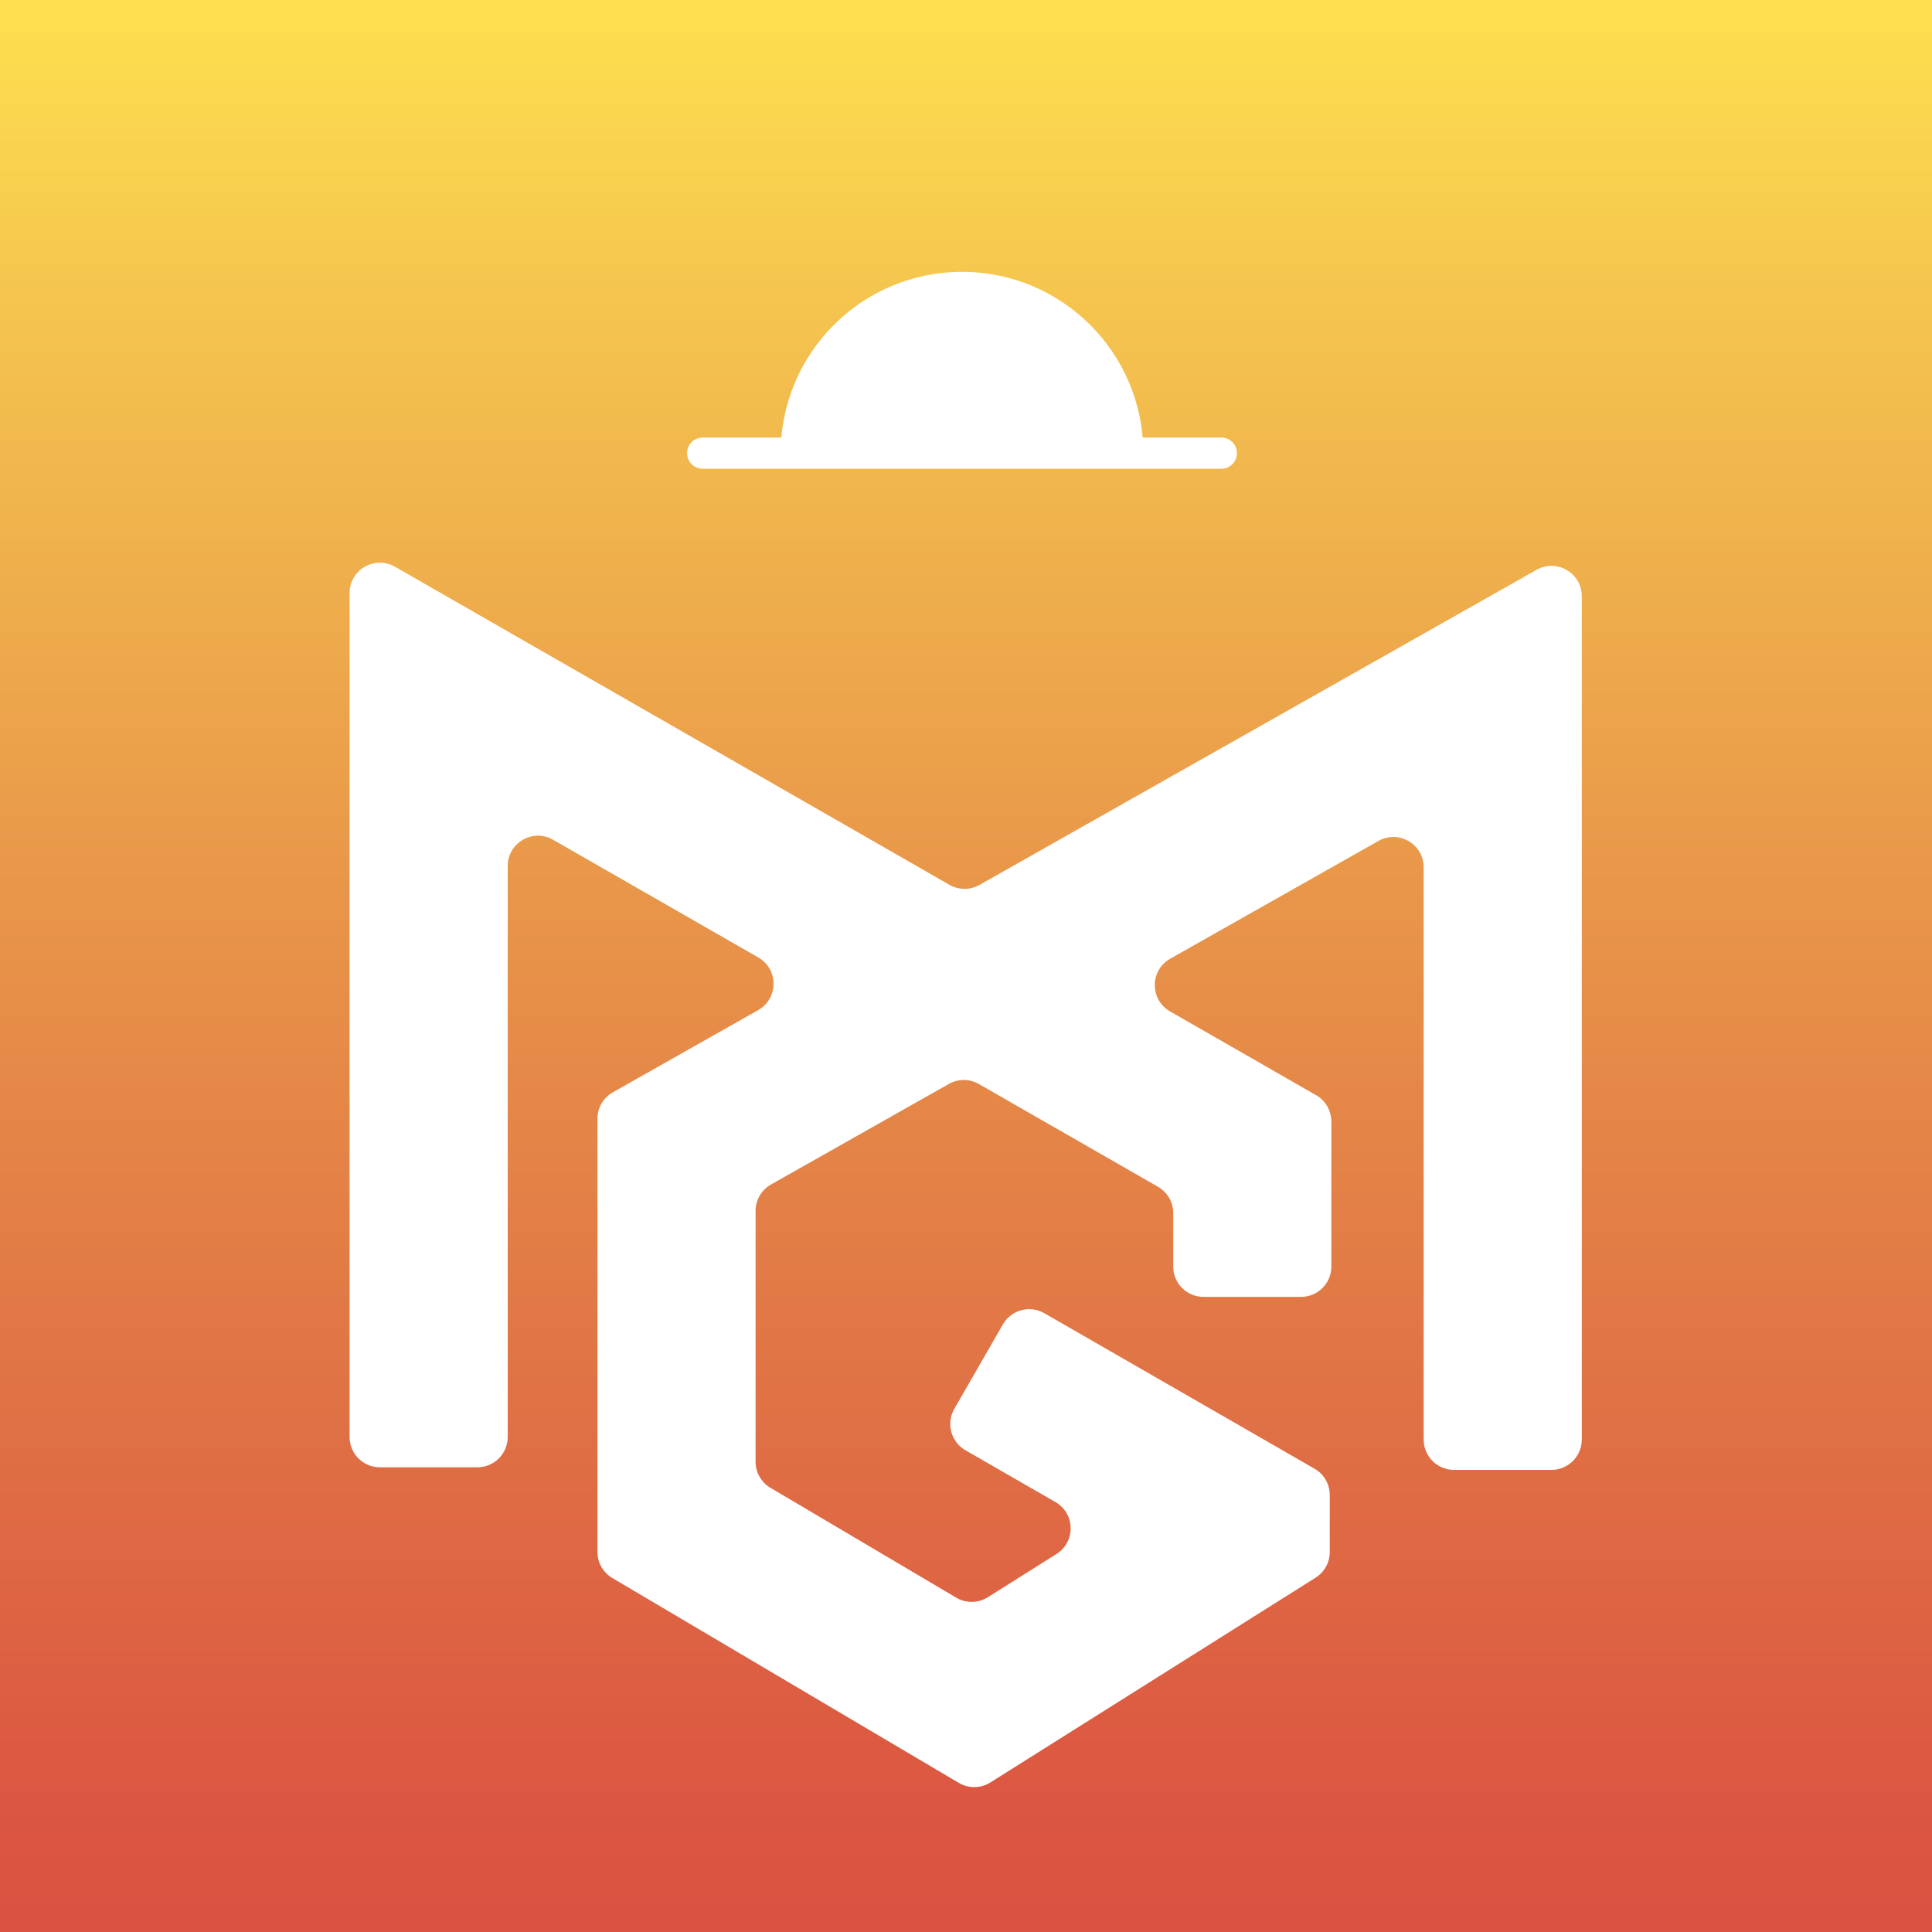
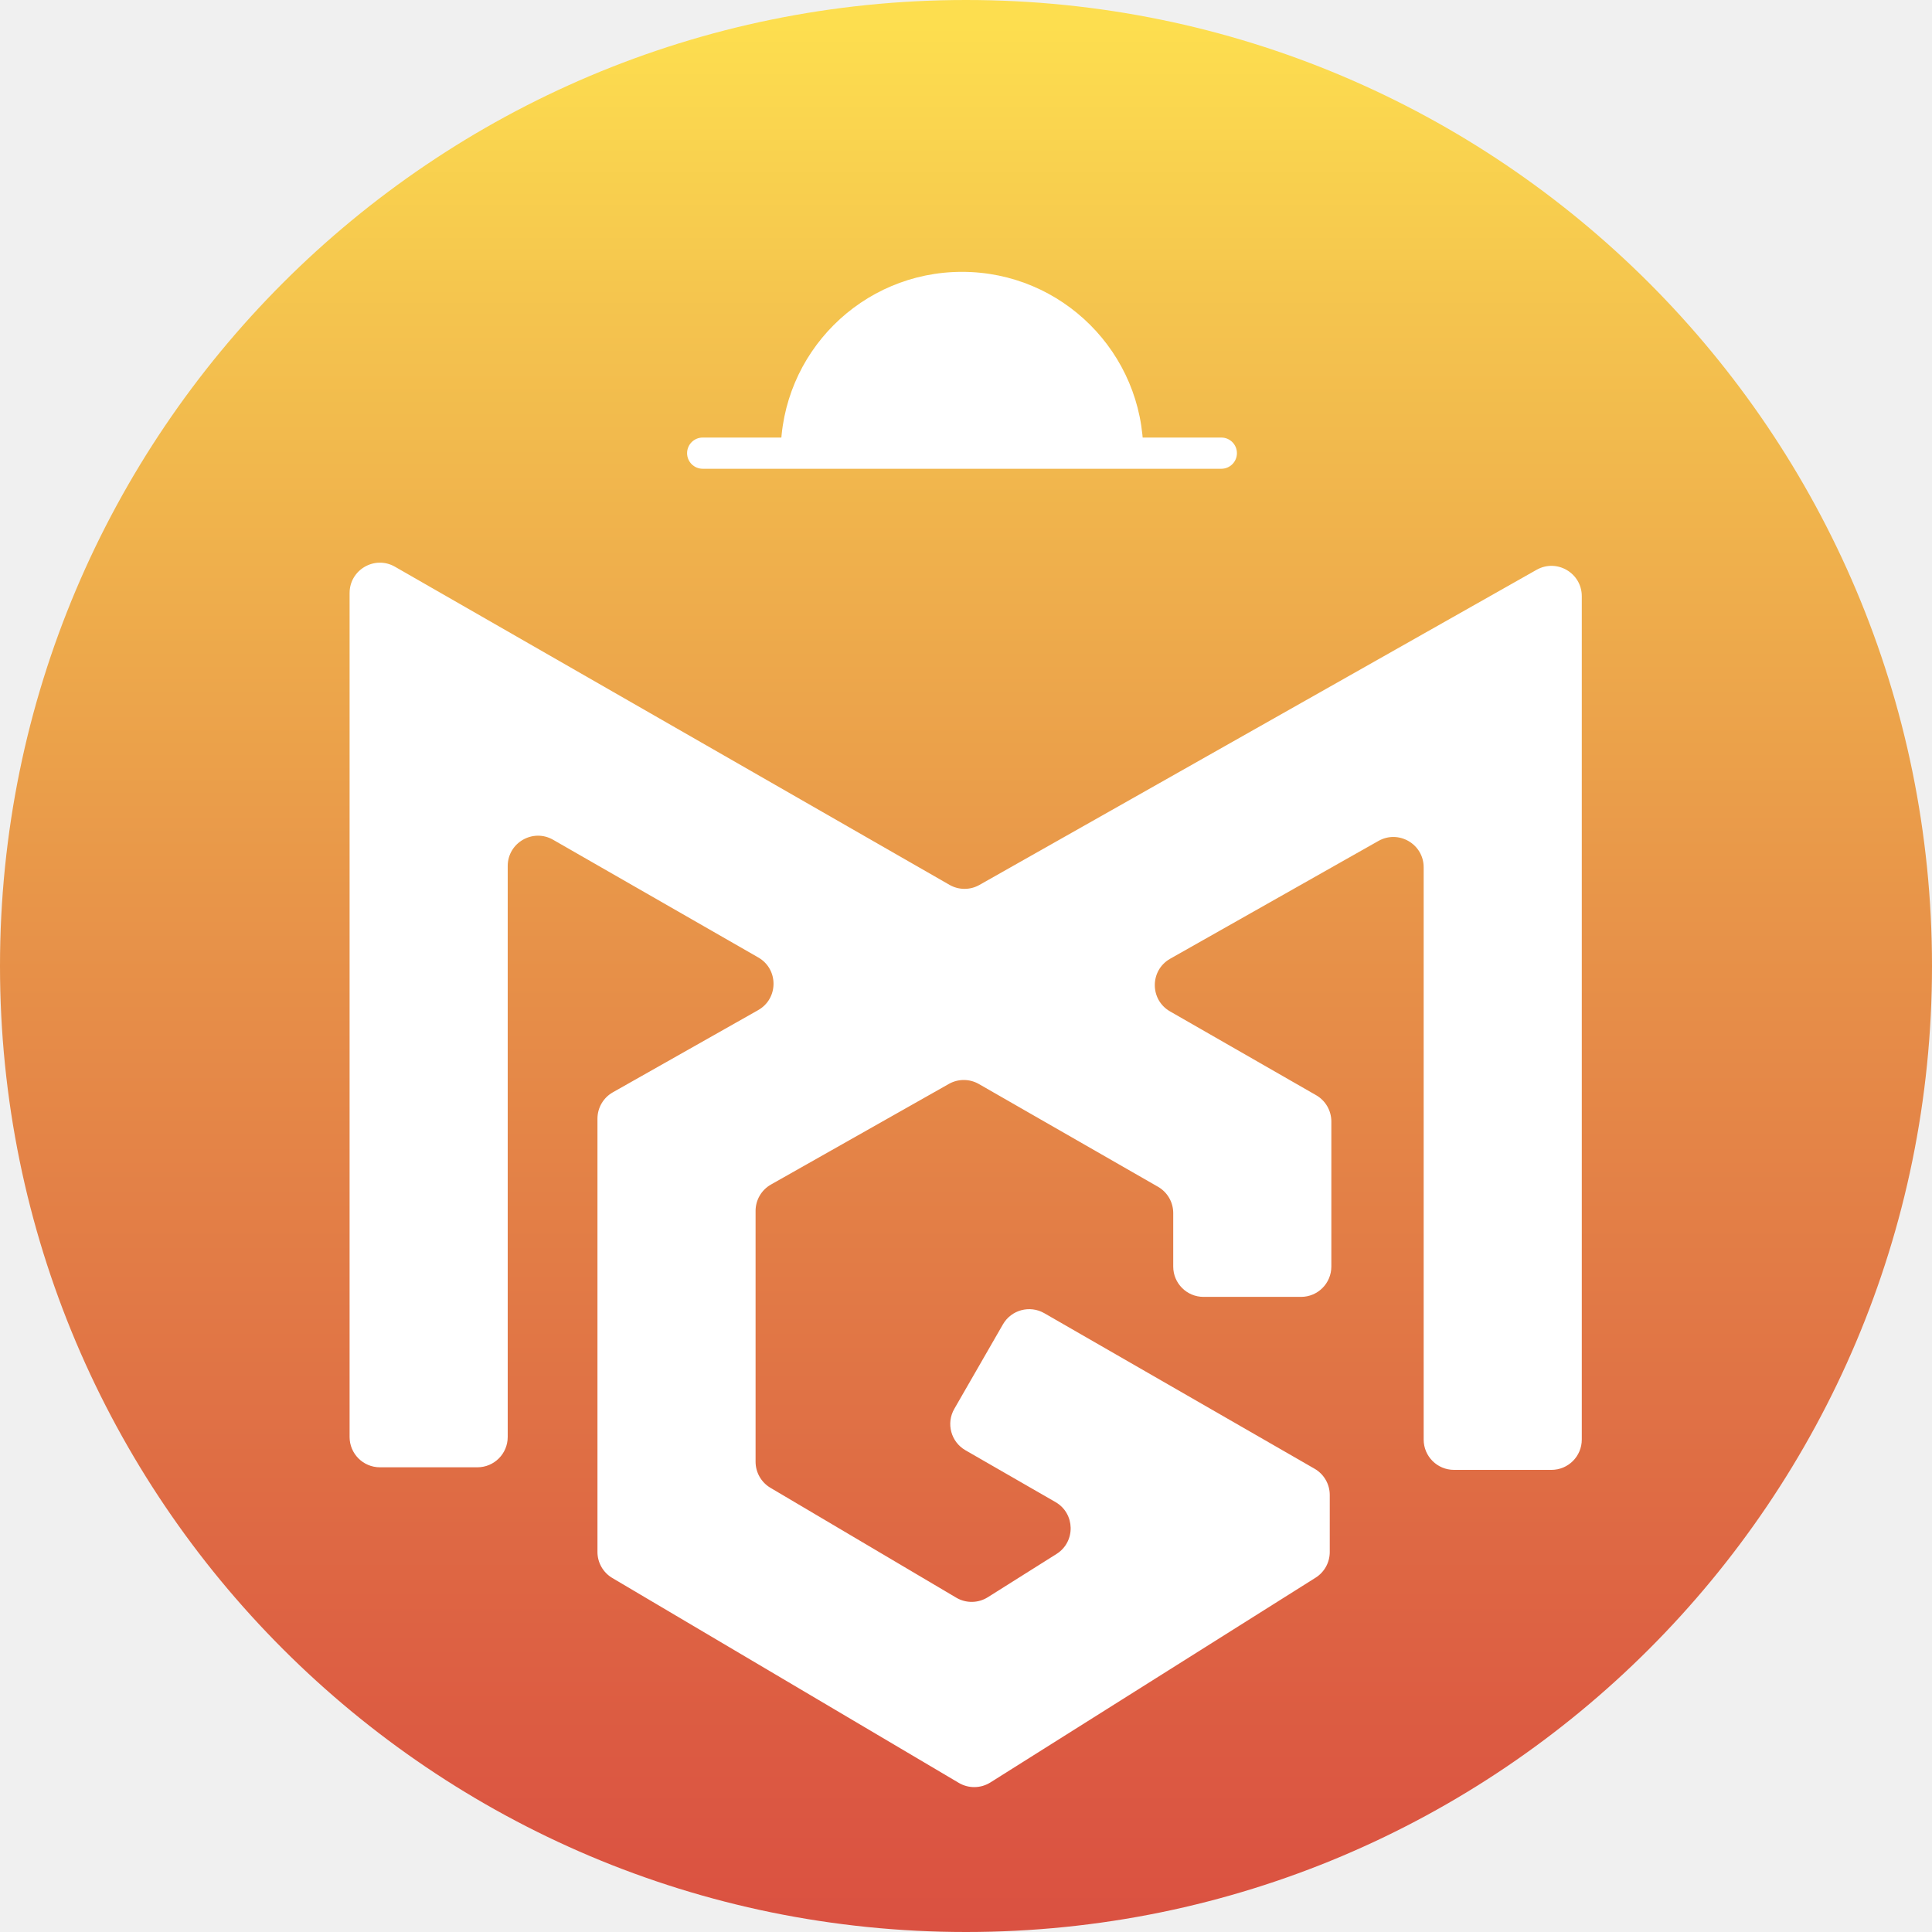
- <svg xmlns="http://www.w3.org/2000/svg" viewBox="0 0 500 500" style="enable-background:new 0 0 500 500" xml:space="preserve">
-   <linearGradient id="a" gradientUnits="userSpaceOnUse" x1="250.687" y1="131.735" x2="250.687" y2="-366.077" gradientTransform="matrix(1 0 0 -1 0 138.25)">
-     <stop offset="0" style="stop-color:#fdde4f" />
-     <stop offset=".153" style="stop-color:#f4c34e" />
-     <stop offset=".455" style="stop-color:#e89549" />
-     <stop offset=".706" style="stop-color:#e07345" />
-     <stop offset=".895" style="stop-color:#dc5a42" />
-     <stop offset="1" style="stop-color:#da5041" />
+ <svg xmlns="http://www.w3.org/2000/svg" viewBox="0 0 500 500">
+   <linearGradient id="a" x1="250.687" y1="6.515" x2="250.687" y2="504.327" gradientUnits="userSpaceOnUse">
+     <stop offset="0" stop-color="#fdde4f" />
+     <stop offset=".153" stop-color="#f4c34e" />
+     <stop offset=".455" stop-color="#e89549" />
+     <stop offset=".706" stop-color="#e07345" />
+     <stop offset=".895" stop-color="#dc5a42" />
+     <stop offset="1" stop-color="#da5041" />
  </linearGradient>
-   <path style="fill:url(#a)" d="M0 0h500v500H0z" />
-   <path style="fill:#fff" d="m245.727 228.997-143.506-82.326c-5.228-2.999-11.746.774-11.746 6.803v218.419a7.843 7.843 0 0 0 7.842 7.842h25.236a7.843 7.843 0 0 0 7.842-7.842V224.131c0-6.027 6.518-9.802 11.746-6.803l53.107 30.465c5.273 3.023 5.248 10.638-.042 13.629l-37.603 21.268a7.844 7.844 0 0 0-3.981 6.828v112.119a7.839 7.839 0 0 0 3.852 6.751l89.668 53.022a7.843 7.843 0 0 0 8.17-.114l84.166-52.993a7.844 7.844 0 0 0 3.663-6.637v-14.762a7.842 7.842 0 0 0-3.931-6.798l-69.942-40.249a7.844 7.844 0 0 0-10.71 2.887l-12.587 21.871a7.844 7.844 0 0 0 2.887 10.71l23.297 13.408c5.122 2.947 5.268 10.285.268 13.435l-17.778 11.193a7.847 7.847 0 0 1-8.172.114l-48.079-28.431a7.845 7.845 0 0 1-3.852-6.751v-64.905a7.845 7.845 0 0 1 3.981-6.828l46.043-26.042a7.845 7.845 0 0 1 7.763.022l46.36 26.595a7.843 7.843 0 0 1 3.941 6.803v13.852a7.841 7.841 0 0 0 7.842 7.842h25.236a7.843 7.843 0 0 0 7.842-7.842v-37.553a7.843 7.843 0 0 0-3.941-6.803l-37.806-21.687c-5.273-3.023-5.248-10.638.042-13.629l53.895-30.484c5.228-2.956 11.704.821 11.704 6.826v148.1a7.843 7.843 0 0 0 7.842 7.842h25.236a7.843 7.843 0 0 0 7.842-7.842V154.295c0-6.007-6.476-9.785-11.704-6.826l-144.18 81.55a7.816 7.816 0 0 1-7.753-.022z" />
-   <path style="fill:#fff" d="M248.968 70.355c-25.916 0-46.923 21.007-46.923 46.923h93.847c0-25.916-21.008-46.923-46.924-46.923z" />
-   <path style="fill:none" d="M316.078 117.278H181.856" />
-   <path style="fill:#fff" d="M316.078 121.316H181.856a4.038 4.038 0 0 1 0-8.076h134.222a4.038 4.038 0 0 1 0 8.076z" />
+   <path fill="url(#a)" fill-rule="evenodd" d="M500 250C500 111.929 388.071 0 250 0S0 111.929 0 250s111.929 250 250 250 250-111.929 250-250Z" />
+   <path fill="#fff" d="m245.727 228.997-143.506-82.326c-5.228-2.999-11.746.774-11.746 6.803v218.419a7.843 7.843 0 0 0 7.842 7.842h25.236a7.843 7.843 0 0 0 7.842-7.842V224.131c0-6.027 6.518-9.802 11.746-6.803l53.107 30.465c5.273 3.023 5.248 10.638-.042 13.629l-37.603 21.268a7.844 7.844 0 0 0-3.981 6.828v112.119a7.839 7.839 0 0 0 3.852 6.751l89.668 53.022a7.843 7.843 0 0 0 8.17-.114l84.166-52.993a7.844 7.844 0 0 0 3.663-6.637v-14.762a7.842 7.842 0 0 0-3.931-6.798l-69.942-40.249a7.844 7.844 0 0 0-10.71 2.887l-12.587 21.871a7.844 7.844 0 0 0 2.887 10.71l23.297 13.408c5.122 2.947 5.268 10.285.268 13.435l-17.778 11.193a7.847 7.847 0 0 1-8.172.114l-48.079-28.431a7.845 7.845 0 0 1-3.852-6.751v-64.905a7.845 7.845 0 0 1 3.981-6.828l46.043-26.042a7.845 7.845 0 0 1 7.763.022l46.36 26.595a7.843 7.843 0 0 1 3.941 6.803v13.852a7.841 7.841 0 0 0 7.842 7.842h25.236a7.843 7.843 0 0 0 7.842-7.842v-37.553a7.843 7.843 0 0 0-3.941-6.803l-37.806-21.687c-5.273-3.023-5.248-10.638.042-13.629l53.895-30.484c5.228-2.956 11.704.821 11.704 6.826v148.1a7.843 7.843 0 0 0 7.842 7.842h25.236a7.843 7.843 0 0 0 7.842-7.842V154.295c0-6.007-6.476-9.785-11.704-6.826l-144.18 81.55a7.816 7.816 0 0 1-7.753-.022Z" />
+   <path fill="#fff" d="M248.968 70.355c-25.916 0-46.923 21.007-46.923 46.923h93.847c0-25.916-21.008-46.923-46.924-46.923Z" />
+   <path fill="none" d="M316.078 117.278H181.856" />
+   <path fill="#fff" d="M316.078 121.316H181.856a4.038 4.038 0 0 1 0-8.076h134.222a4.038 4.038 0 0 1 0 8.076Z" />
</svg>
